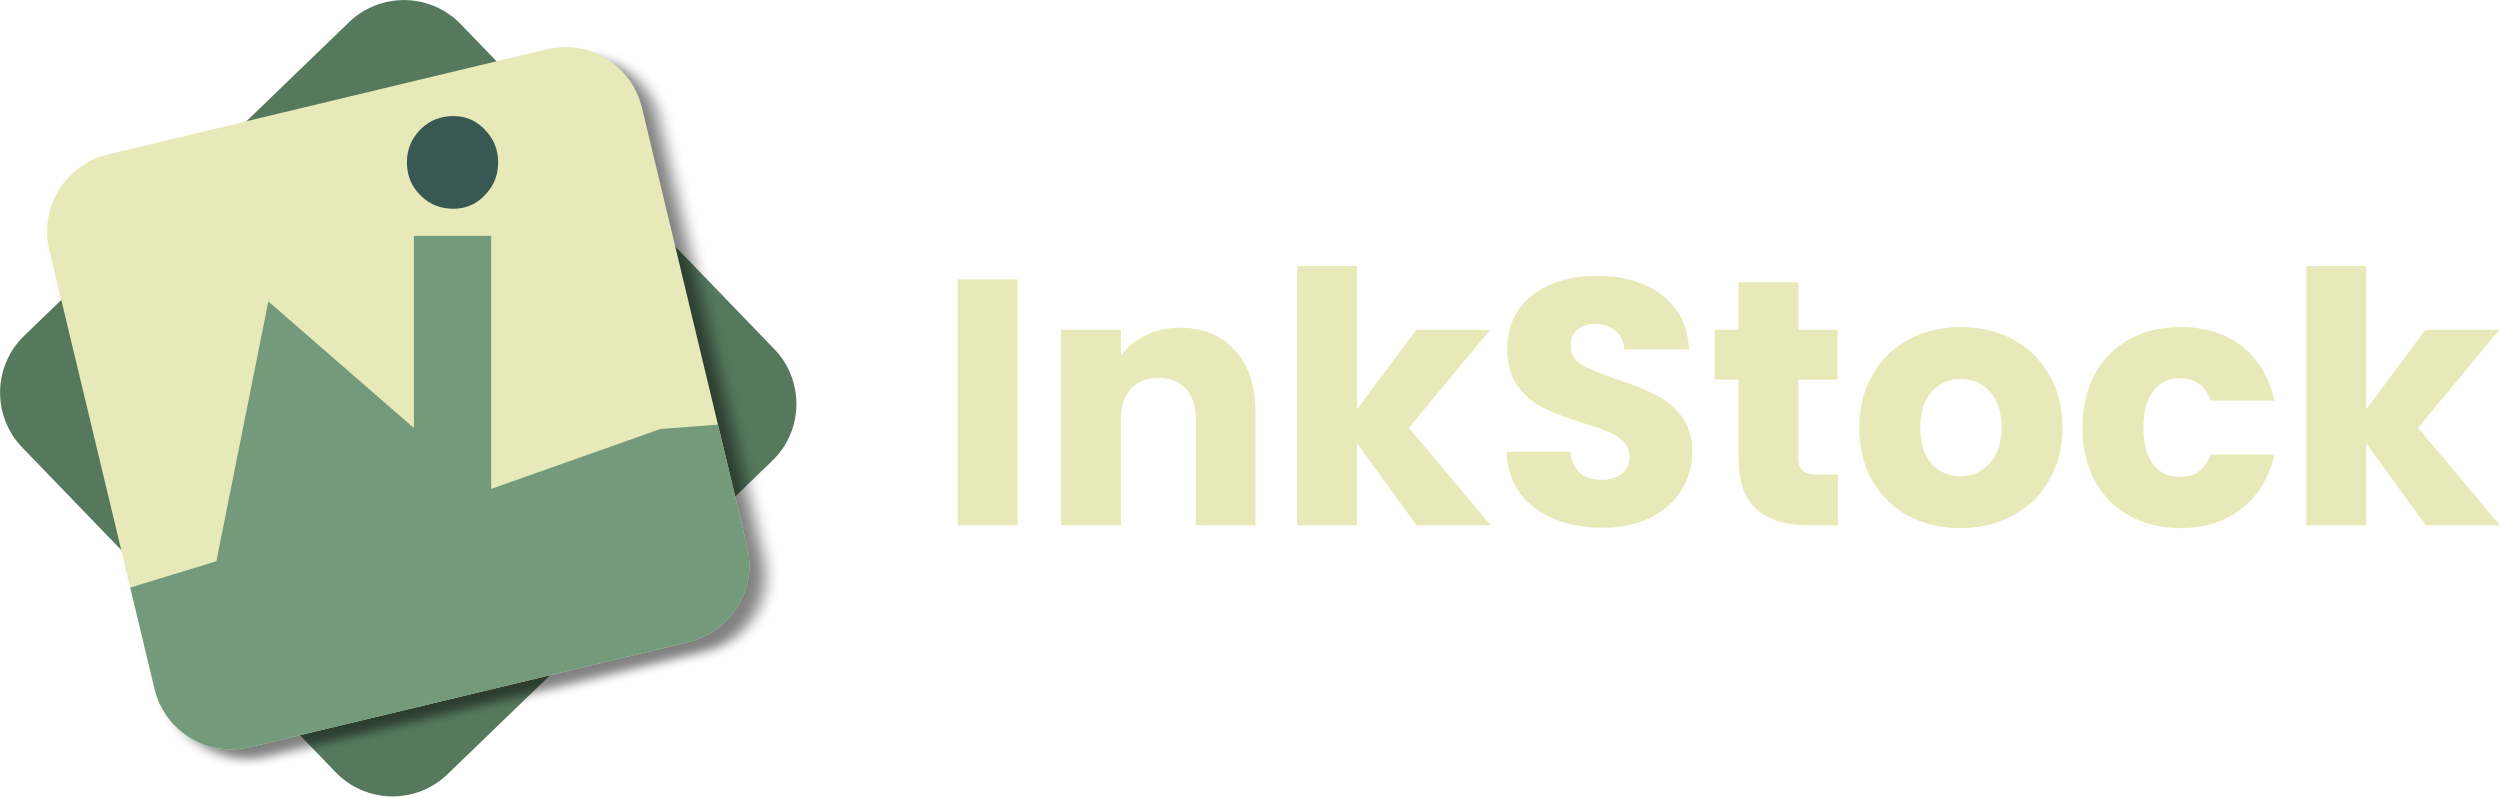
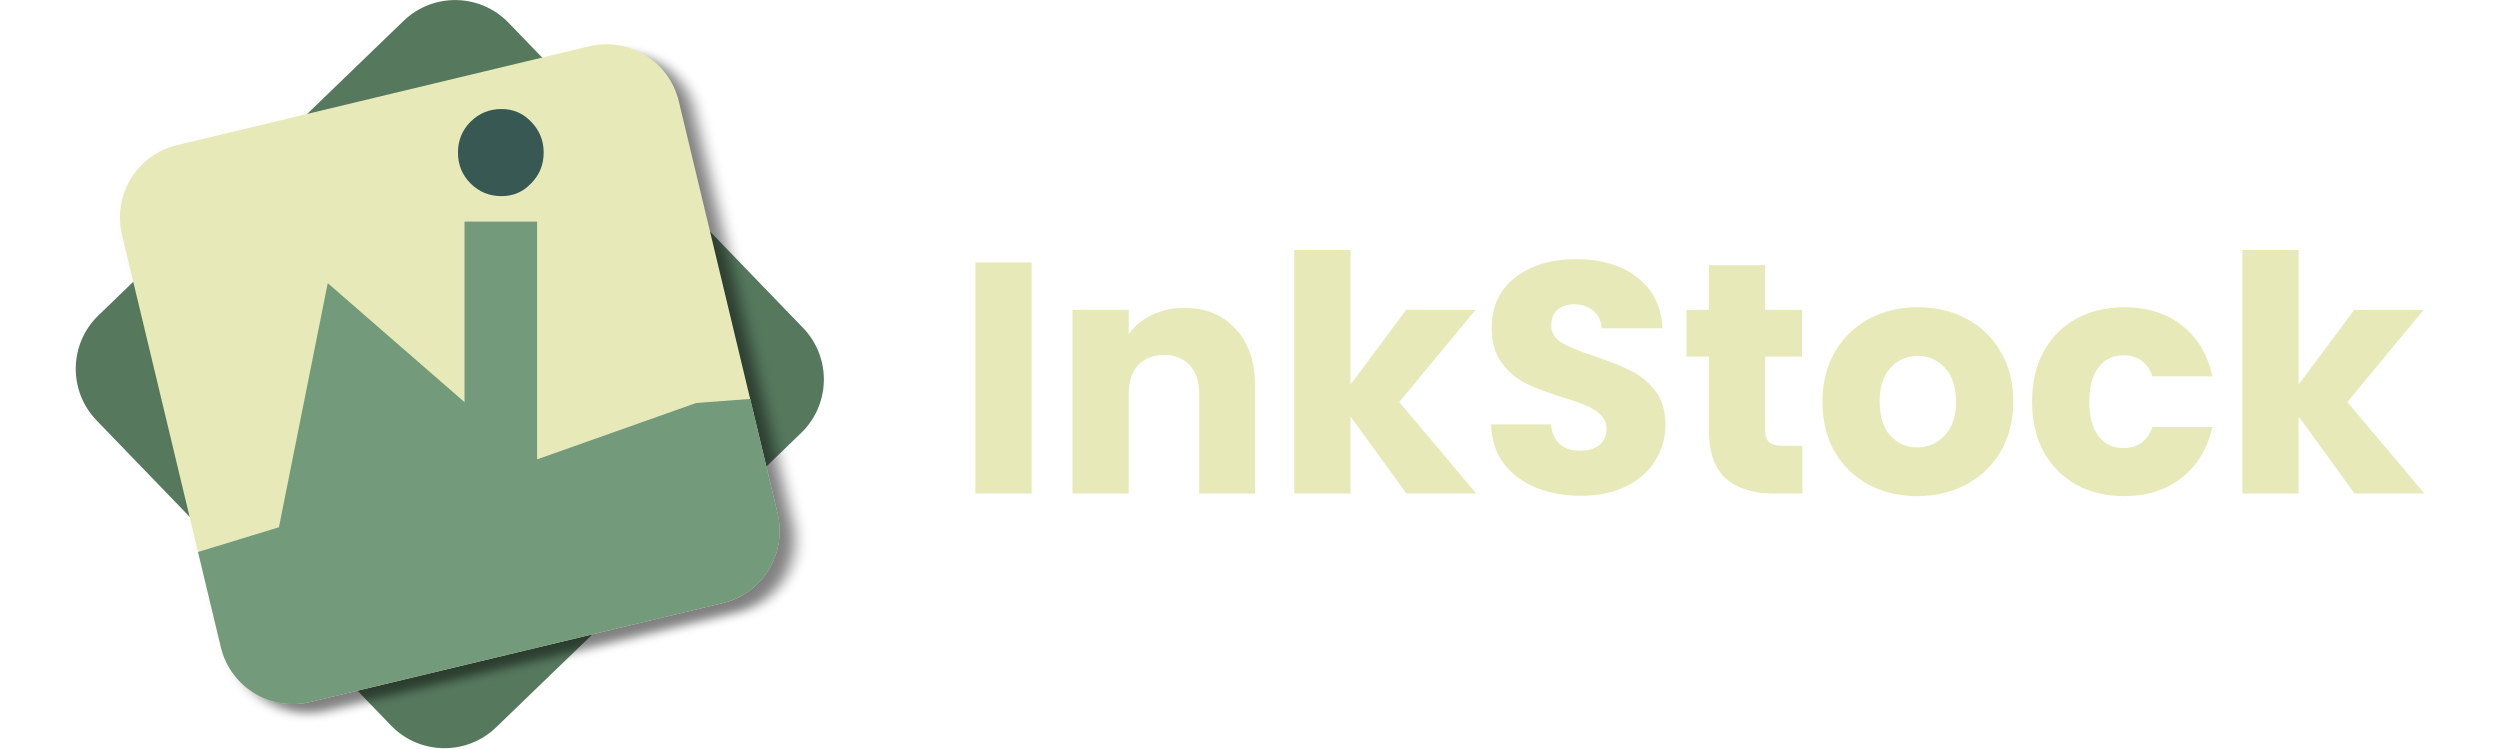
- <svg xmlns="http://www.w3.org/2000/svg" width="1147.943" height="366.08" viewBox="0 0 1147.943 366.08" version="1.1" id="svg5" xml:space="preserve">
+ <svg xmlns="http://www.w3.org/2000/svg" width="500.943" height="150.08" viewBox="0 0 1147.943 366.08" version="1.1" id="svg5" xml:space="preserve">
  <defs id="defs2">
    <filter style="color-interpolation-filters:sRGB" id="filter3560" x="-0.026" y="-0.026" width="1.073" height="1.073">
      <feFlood flood-opacity="0.498" flood-color="rgb(0,0,0)" result="flood" id="feFlood3550" />
      <feComposite in="flood" in2="SourceGraphic" operator="in" result="composite1" id="feComposite3552" />
      <feGaussianBlur in="composite1" stdDeviation="3" result="blur" id="feGaussianBlur3554" />
      <feOffset dx="6" dy="6" result="offset" id="feOffset3556" />
      <feComposite in="SourceGraphic" in2="offset" operator="over" result="composite2" id="feComposite3558" />
    </filter>
  </defs>
  <g id="layer1" transform="translate(-72.26041,-72.95988)">
    <g id="g5808">
      <g id="g5766">
        <rect style="fill:#56795e;fill-opacity:1;stroke-width:3.78;stroke-linecap:round;stroke-linejoin:round" id="rect552" width="279.864" height="279.864" x="-134.015" y="221.315" ry="36.31" transform="rotate(-43.98313)" />
        <rect style="fill:#e7eab8;fill-opacity:1;stroke-width:3.78;stroke-linecap:round;stroke-linejoin:round;filter:url(#filter3560)" id="rect1316" width="279.864" height="279.864" x="33.681" y="210.684" ry="36.31" transform="rotate(-13.48282,-186.5947,-41.56343)" />
        <path id="path1378" style="fill:#729a7b;fill-opacity:1;stroke-width:3.78;stroke-linecap:round;stroke-linejoin:round" d="m 295.414,298.309 -99.95,-86.96 -23.865,119.322 -39.531,12.078 11.141,46.467 c 4.69,19.561 24.214,31.534 43.775,26.844 l 201.533,-48.32 c 19.561,-4.69 31.534,-24.214 26.844,-43.775 l -13.434,-56.031 -26.396,1.992 z" />
        <path style="font-size:400px;font-family:Poppins;-inkscape-font-specification:Poppins;text-align:end;text-anchor:end;fill:#729a7b;fill-opacity:1;stroke-width:2.919;stroke-linecap:round;stroke-linejoin:round" d="M 297.794,181.269 V 315.449 H 262.315 V 181.269 Z" id="path402" />
        <path style="font-size:400px;font-family:Poppins;-inkscape-font-specification:Poppins;text-align:end;text-anchor:end;fill:#385854;fill-opacity:1;stroke-width:3.244;stroke-linecap:round;stroke-linejoin:round" d="m 280.398,168.822 q -8.926,0 -15.106,-6.18 -6.18,-6.18 -6.18,-15.106 0,-8.926 6.18,-15.106 6.18,-6.18 15.106,-6.18 8.583,0 14.419,6.18 6.18,6.18 6.18,15.106 0,8.926 -6.18,15.106 -5.836,6.18 -14.419,6.18 z" id="path396" />
      </g>
      <g aria-label="InkStock" id="text4400" style="font-weight:bold;font-size:160.846px;font-family:Poppins;-inkscape-font-specification:'Poppins Bold';text-align:end;text-anchor:end;fill:#e7eab8;stroke-width:1.52;stroke-linecap:round;stroke-linejoin:round">
        <path d="M 539.505,201.249 V 314.163 H 512 V 201.249 Z" id="path5776" />
        <path d="m 614.137,223.445 q 15.763,0 25.092,10.294 9.49,10.133 9.49,27.987 v 52.436 h -27.344 v -48.736 q 0,-9.007 -4.665,-13.994 -4.665,-4.986 -12.546,-4.986 -7.881,0 -12.546,4.986 -4.665,4.986 -4.665,13.994 v 48.736 h -27.505 v -89.752 h 27.505 v 11.903 q 4.182,-5.951 11.259,-9.329 7.077,-3.539 15.924,-3.539 z" id="path5778" />
        <path d="M 722.708,314.163 695.364,276.525 V 314.163 H 667.859 V 195.137 h 27.505 v 65.786 l 27.183,-36.512 h 33.939 l -37.316,45.037 37.638,44.715 z" id="path5780" />
        <path d="m 808.117,315.289 q -12.385,0 -22.197,-4.021 -9.812,-4.021 -15.763,-11.903 -5.79,-7.881 -6.112,-18.98 h 29.274 q 0.643,6.273 4.343,9.651 3.699,3.217 9.651,3.217 6.112,0 9.651,-2.734 3.539,-2.895 3.539,-7.881 0,-4.182 -2.895,-6.916 -2.734,-2.734 -6.916,-4.504 -4.021,-1.769 -11.581,-4.021 -10.938,-3.378 -17.854,-6.756 -6.916,-3.378 -11.903,-9.972 -4.986,-6.595 -4.986,-17.211 0,-15.763 11.42,-24.609 11.42,-9.007 29.757,-9.007 18.658,0 30.078,9.007 11.42,8.847 12.224,24.77 h -29.757 q -0.322,-5.469 -4.021,-8.525 -3.699,-3.217 -9.49,-3.217 -4.986,0 -8.042,2.734 -3.056,2.574 -3.056,7.56 0,5.469 5.147,8.525 5.147,3.056 16.085,6.595 10.938,3.699 17.693,7.077 6.916,3.378 11.903,9.812 4.986,6.434 4.986,16.567 0,9.651 -4.986,17.532 -4.825,7.881 -14.154,12.546 -9.329,4.665 -22.036,4.665 z" id="path5782" />
        <path d="m 916.205,290.84 v 23.323 h -13.994 q -14.959,0 -23.323,-7.238 -8.364,-7.399 -8.364,-23.966 v -35.708 h -10.938 v -22.84 h 10.938 v -21.875 h 27.505 v 21.875 h 18.015 v 22.84 h -18.015 v 36.03 q 0,4.021 1.93,5.79 1.93,1.769 6.434,1.769 z" id="path5784" />
        <path d="m 972.34,315.449 q -13.189,0 -23.805,-5.63 -10.455,-5.63 -16.567,-16.085 -5.951,-10.455 -5.951,-24.449 0,-13.833 6.112,-24.288 6.112,-10.616 16.728,-16.245 10.616,-5.63 23.805,-5.63 13.189,0 23.805,5.63 10.616,5.63 16.728,16.245 6.112,10.455 6.112,24.288 0,13.833 -6.273,24.449 -6.112,10.455 -16.889,16.085 -10.616,5.63 -23.805,5.63 z m 0,-23.805 q 7.881,0 13.35,-5.79 5.63,-5.79 5.63,-16.567 0,-10.777 -5.469,-16.567 -5.308,-5.79 -13.189,-5.79 -8.042,0 -13.35,5.79 -5.308,5.63 -5.308,16.567 0,10.777 5.147,16.567 5.308,5.79 13.189,5.79 z" id="path5786" />
        <path d="m 1028.475,269.287 q 0,-13.994 5.63,-24.449 5.79,-10.455 15.924,-16.085 10.294,-5.63 23.483,-5.63 16.889,0 28.148,8.847 11.42,8.847 14.959,24.931 h -29.274 q -3.7,-10.294 -14.315,-10.294 -7.56,0 -12.063,5.951 -4.504,5.79 -4.504,16.728 0,10.938 4.504,16.889 4.504,5.79 12.063,5.79 10.616,0 14.315,-10.294 h 29.274 q -3.539,15.763 -14.959,24.77 -11.42,9.007 -28.148,9.007 -13.189,0 -23.483,-5.63 -10.133,-5.63 -15.924,-16.085 -5.63,-10.455 -5.63,-24.449 z" id="path5788" />
        <path d="m 1186.104,314.163 -27.344,-37.638 V 314.163 H 1131.256 V 195.137 h 27.505 v 65.786 l 27.183,-36.512 h 33.938 l -37.316,45.037 37.638,44.715 z" id="path5790" />
      </g>
    </g>
  </g>
</svg>
